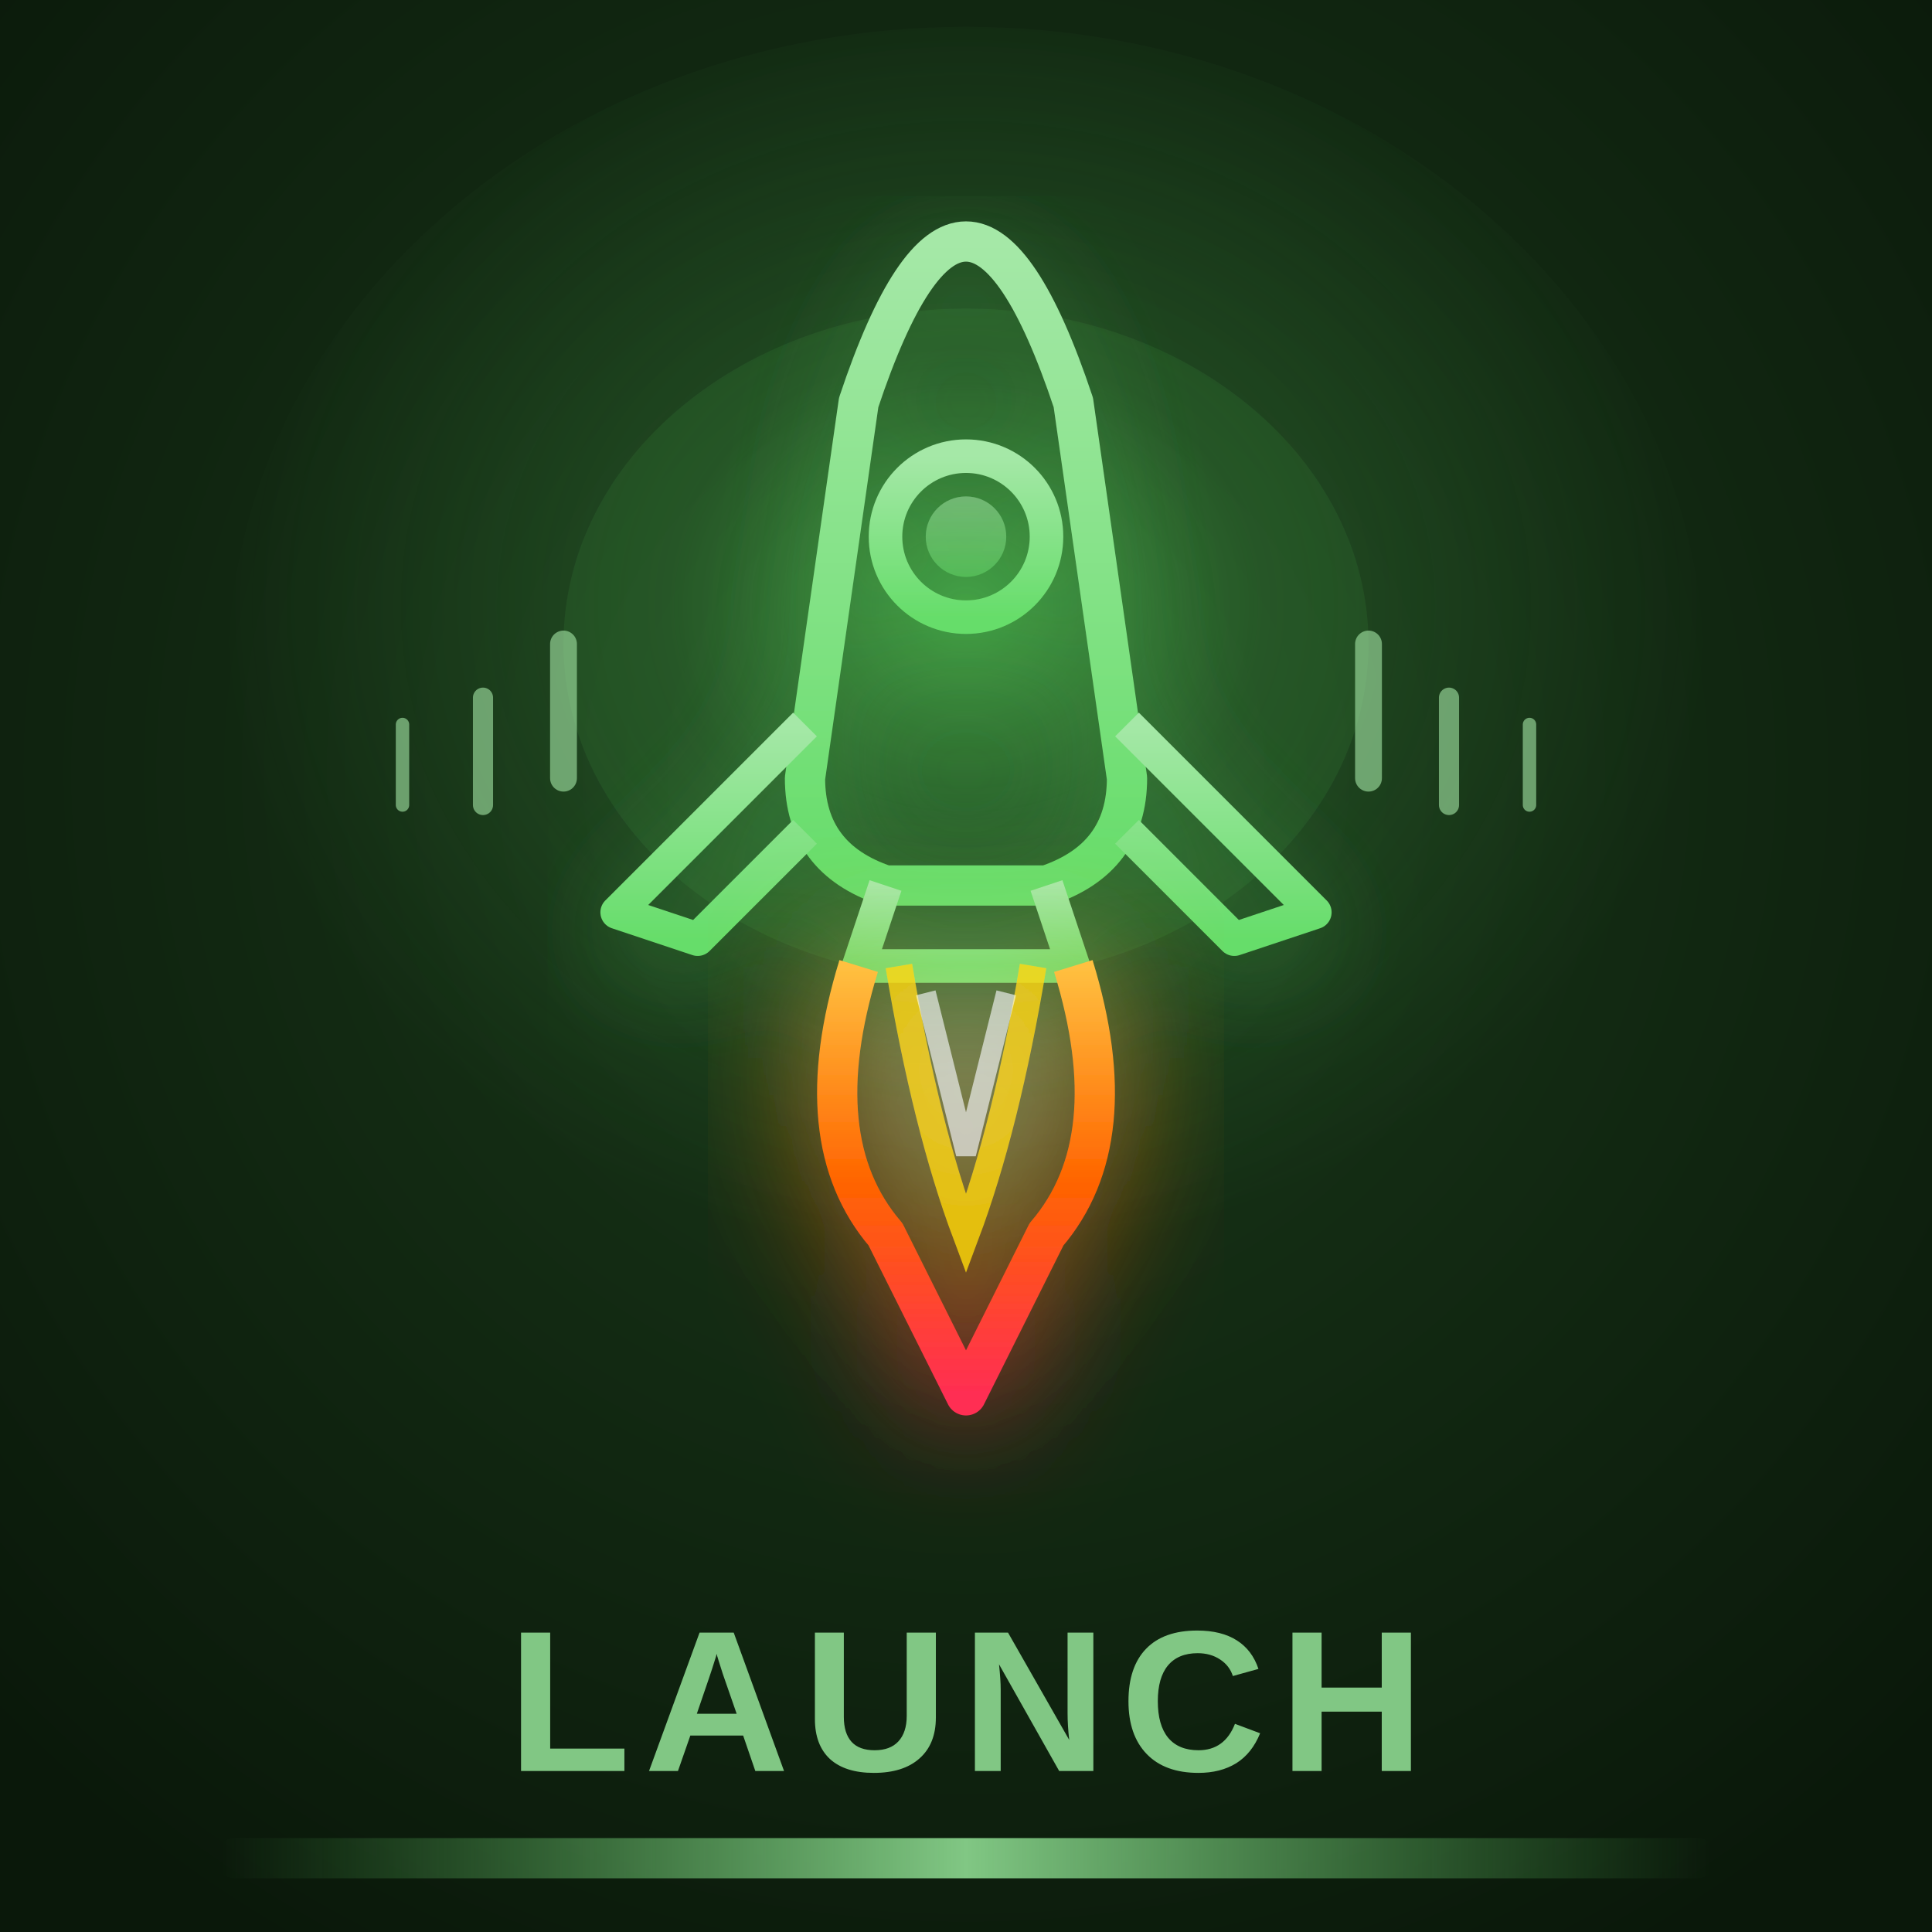
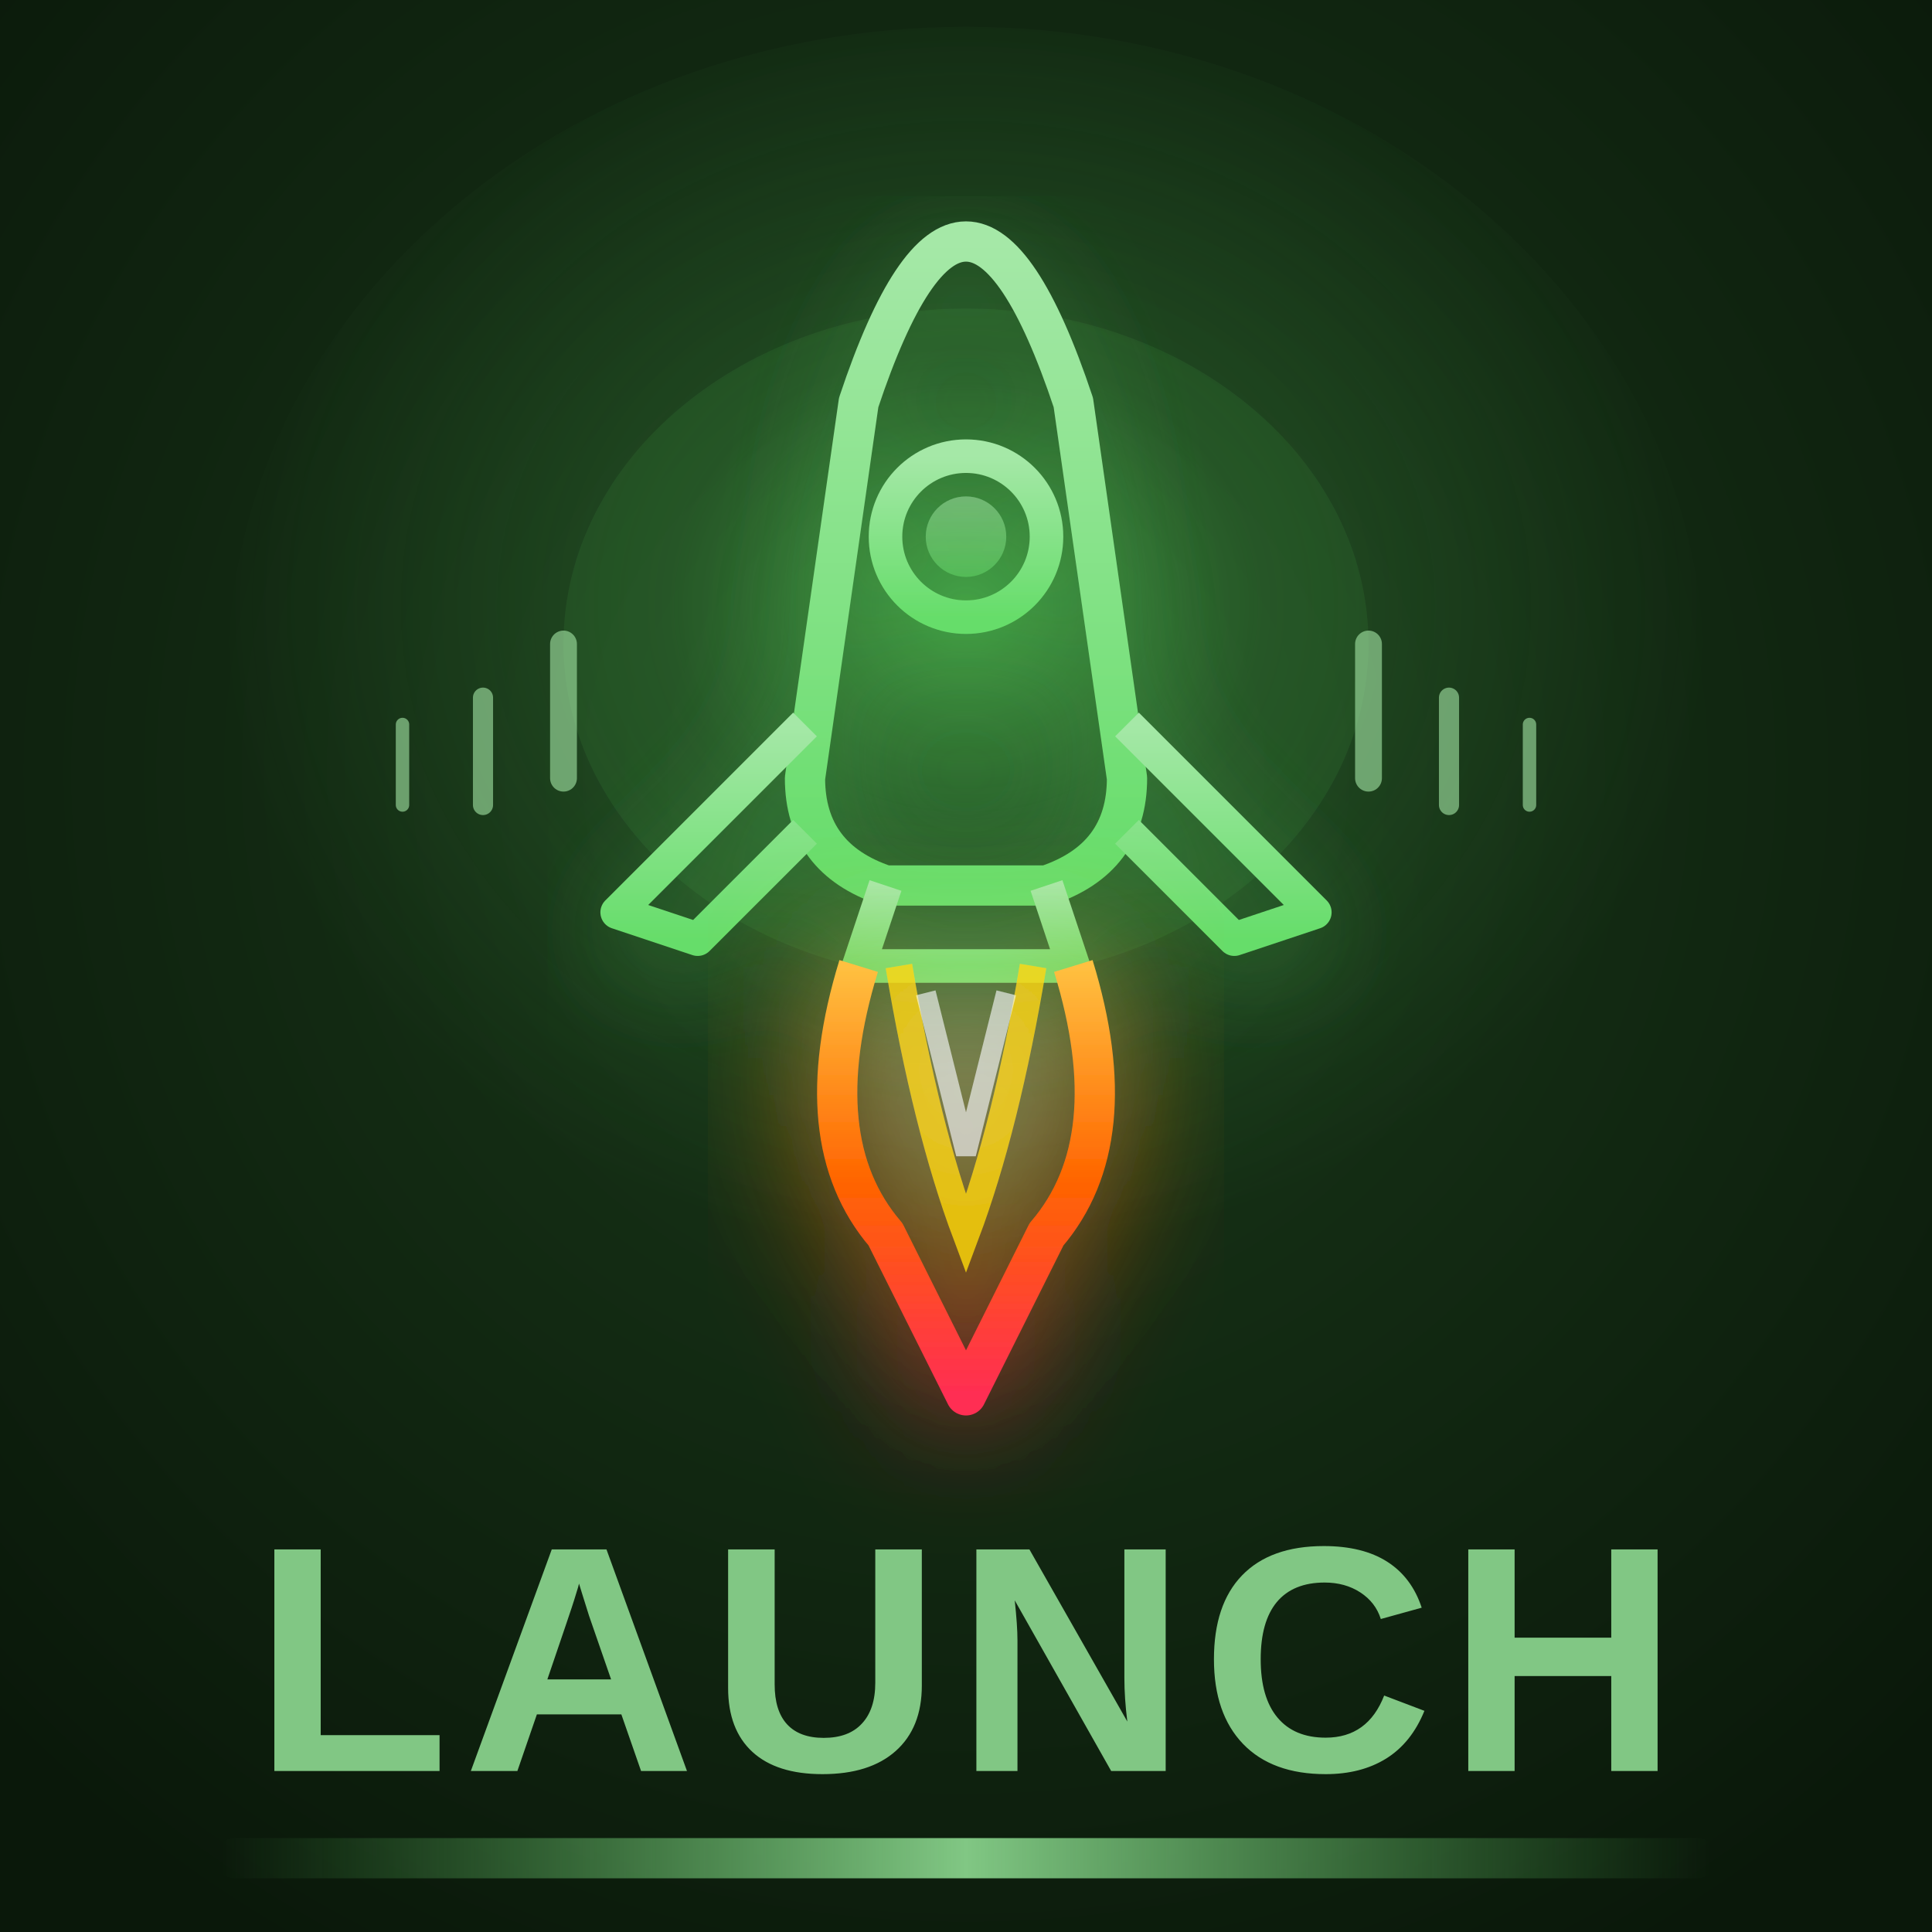
<svg xmlns="http://www.w3.org/2000/svg" viewBox="0 0 144 144" width="144" height="144">
  <defs>
    <radialGradient id="lc-on-bg" cx="50%" cy="40%" r="70%">
      <stop offset="0%" stop-color="#1A3A1A" />
      <stop offset="100%" stop-color="#0a180a" />
    </radialGradient>
    <radialGradient id="lc-on-greenGlow" cx="50%" cy="45%" r="50%">
      <stop offset="0%" stop-color="#66FF6A" stop-opacity="0.5" />
      <stop offset="40%" stop-color="#4CAF50" stop-opacity="0.2" />
      <stop offset="100%" stop-color="#4CAF50" stop-opacity="0" />
    </radialGradient>
    <linearGradient id="lc-on-rocketGrad" x1="0" y1="0" x2="0" y2="1">
      <stop offset="0%" stop-color="#A5E8A7" />
      <stop offset="100%" stop-color="#66DD6A" />
    </linearGradient>
    <linearGradient id="lc-on-flameGrad" x1="0" y1="0" x2="0" y2="1">
      <stop offset="0%" stop-color="#FFC040" />
      <stop offset="50%" stop-color="#FF6500" />
      <stop offset="100%" stop-color="#FF2D53" />
    </linearGradient>
    <filter id="lc-on-glow" x="-40%" y="-40%" width="180%" height="180%">
      <feGaussianBlur in="SourceGraphic" stdDeviation="4.5" result="blur" />
      <feMerge>
        <feMergeNode in="blur" />
        <feMergeNode in="SourceGraphic" />
      </feMerge>
    </filter>
    <filter id="lc-on-shadow" x="-10%" y="-10%" width="130%" height="130%">
      <feDropShadow dx="0" dy="2" stdDeviation="4" flood-color="#4CAF50" flood-opacity="0.5" />
    </filter>
    <filter id="lc-on-flameGlow" x="-50%" y="-50%" width="200%" height="200%">
      <feGaussianBlur in="SourceGraphic" stdDeviation="5" result="blur" />
      <feMerge>
        <feMergeNode in="blur" />
        <feMergeNode in="SourceGraphic" />
      </feMerge>
    </filter>
    <linearGradient id="lc-on-borderAccent" x1="0" y1="0" x2="1" y2="0">
      <stop offset="0%" stop-color="#4CAF50" stop-opacity="0" />
      <stop offset="50%" stop-color="#81C784" stop-opacity="1" />
      <stop offset="100%" stop-color="#4CAF50" stop-opacity="0" />
    </linearGradient>
  </defs>
  <rect width="144" height="144" fill="url(#lc-on-bg)" />
  <ellipse cx="72" cy="50" rx="55" ry="48" fill="url(#lc-on-greenGlow)" />
  <ellipse cx="72" cy="48" rx="30" ry="25" fill="#4CAF50" opacity="0.12" />
  <g filter="url(#lc-on-shadow)">
    <path d="M72 18 Q68 18 64 30 L60 58 Q60 64 66 66 L78 66 Q84 64 84 58 L80 30 Q76 18 72 18 Z" fill="none" stroke="url(#lc-on-rocketGrad)" stroke-width="3" stroke-linejoin="round" />
    <circle cx="72" cy="40" r="6" fill="none" stroke="url(#lc-on-rocketGrad)" stroke-width="2.5" />
    <circle cx="72" cy="40" r="3" fill="url(#lc-on-rocketGrad)" opacity="0.5" />
    <path d="M60 54 L46 68 L52 70 L60 62" fill="none" stroke="url(#lc-on-rocketGrad)" stroke-width="2.5" stroke-linejoin="round" />
    <path d="M84 54 L98 68 L92 70 L84 62" fill="none" stroke="url(#lc-on-rocketGrad)" stroke-width="2.5" stroke-linejoin="round" />
    <path d="M66 66 L64 72 L80 72 L78 66" fill="none" stroke="url(#lc-on-rocketGrad)" stroke-width="2.5" stroke-linejoin="round" />
  </g>
  <g filter="url(#lc-on-flameGlow)">
    <path d="M64 72 Q60 85 66 92 Q69 98 72 104 Q75 98 78 92 Q84 85 80 72" fill="none" stroke="url(#lc-on-flameGrad)" stroke-width="3" stroke-linejoin="round" />
    <path d="M67 72 Q69 84 72 92 Q75 84 77 72" fill="none" stroke="#FFD700" stroke-width="2" opacity="0.8" />
    <path d="M69 74 Q71 82 72 86 Q73 82 75 74" fill="none" stroke="#FFFFFF" stroke-width="1.5" opacity="0.6" />
  </g>
  <g opacity="0.6">
    <line x1="42" y1="48" x2="42" y2="58" stroke="#A5E8A7" stroke-width="2" stroke-linecap="round" />
    <line x1="36" y1="52" x2="36" y2="60" stroke="#A5E8A7" stroke-width="1.5" stroke-linecap="round" />
    <line x1="30" y1="54" x2="30" y2="60" stroke="#A5E8A7" stroke-width="1" stroke-linecap="round" />
    <line x1="102" y1="48" x2="102" y2="58" stroke="#A5E8A7" stroke-width="2" stroke-linecap="round" />
    <line x1="108" y1="52" x2="108" y2="60" stroke="#A5E8A7" stroke-width="1.5" stroke-linecap="round" />
    <line x1="114" y1="54" x2="114" y2="60" stroke="#A5E8A7" stroke-width="1" stroke-linecap="round" />
  </g>
  <rect x="16" y="137" width="112" height="3" rx="1.5" fill="url(#lc-on-borderAccent)" />
-   <text x="72" y="132" text-anchor="middle" font-family="'Segoe UI', Arial, sans-serif" font-size="15" font-weight="700" fill="#81C784" opacity="1" letter-spacing="1">LAUNCH</text>
+   <text x="72" y="132" text-anchor="middle" font-family="'Segoe UI', Arial, sans-serif" font-size="24" font-weight="700" fill="#81C784" opacity="1" letter-spacing="1">LAUNCH</text>
</svg>
